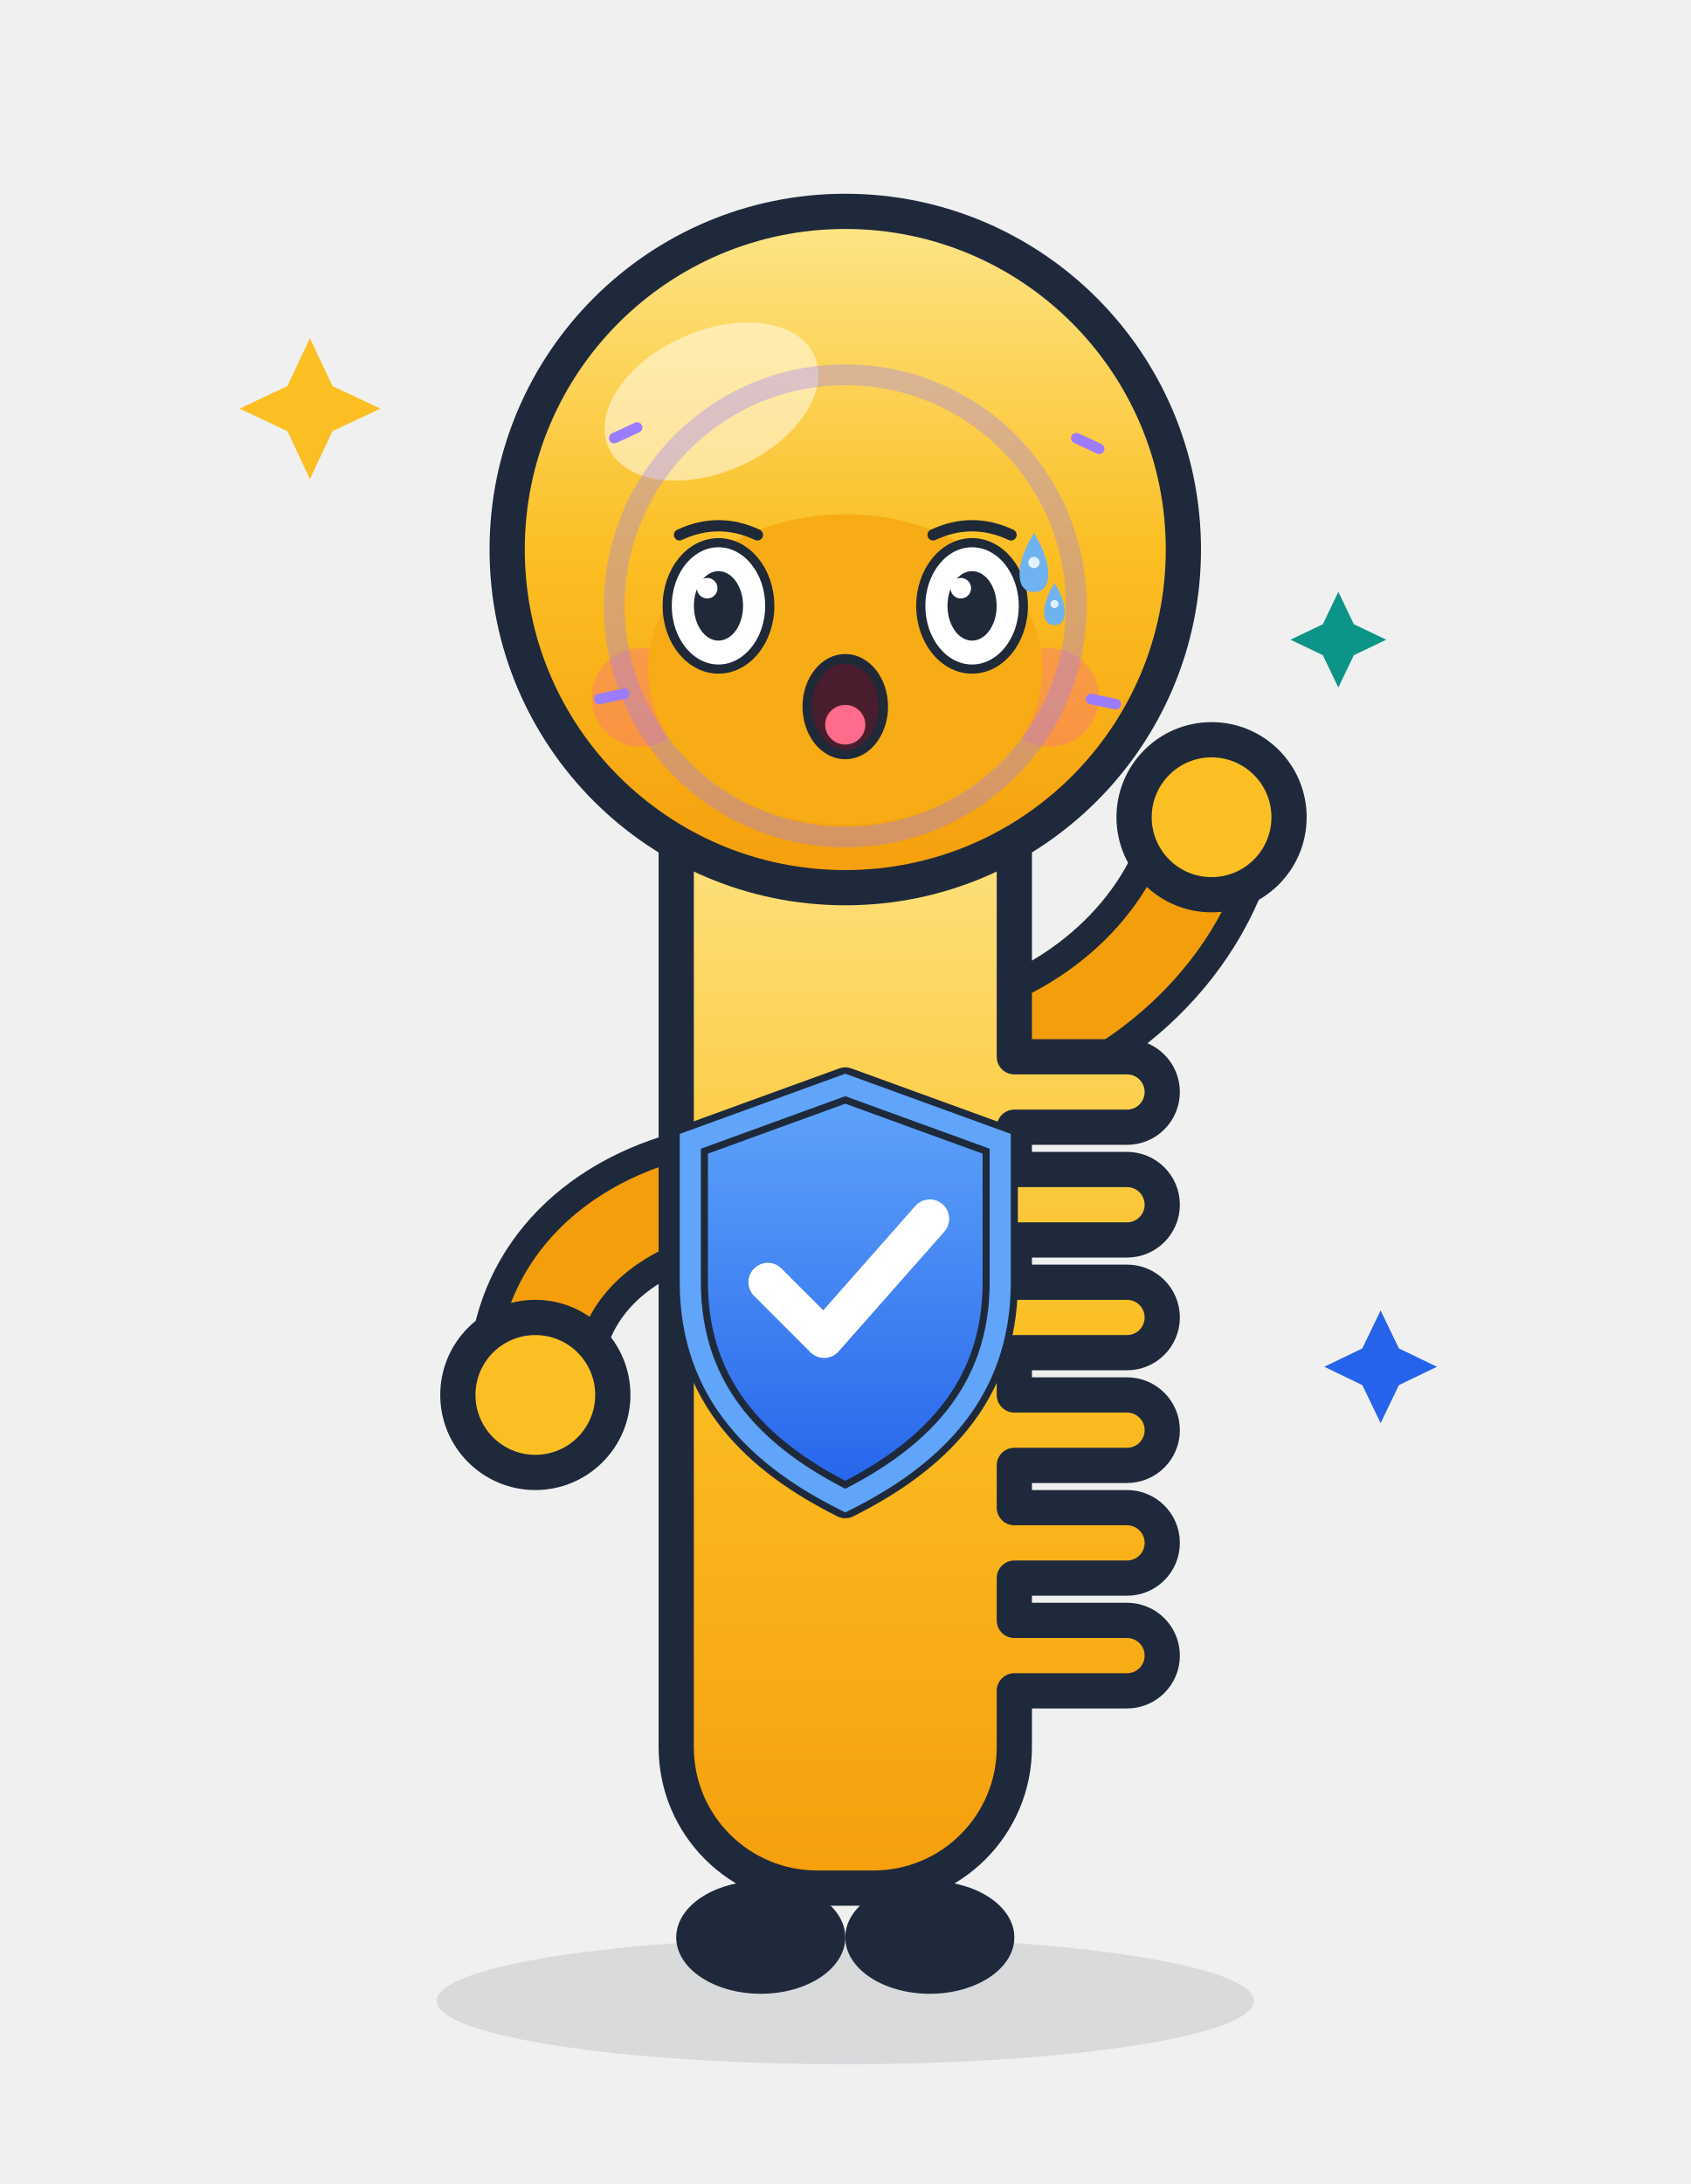
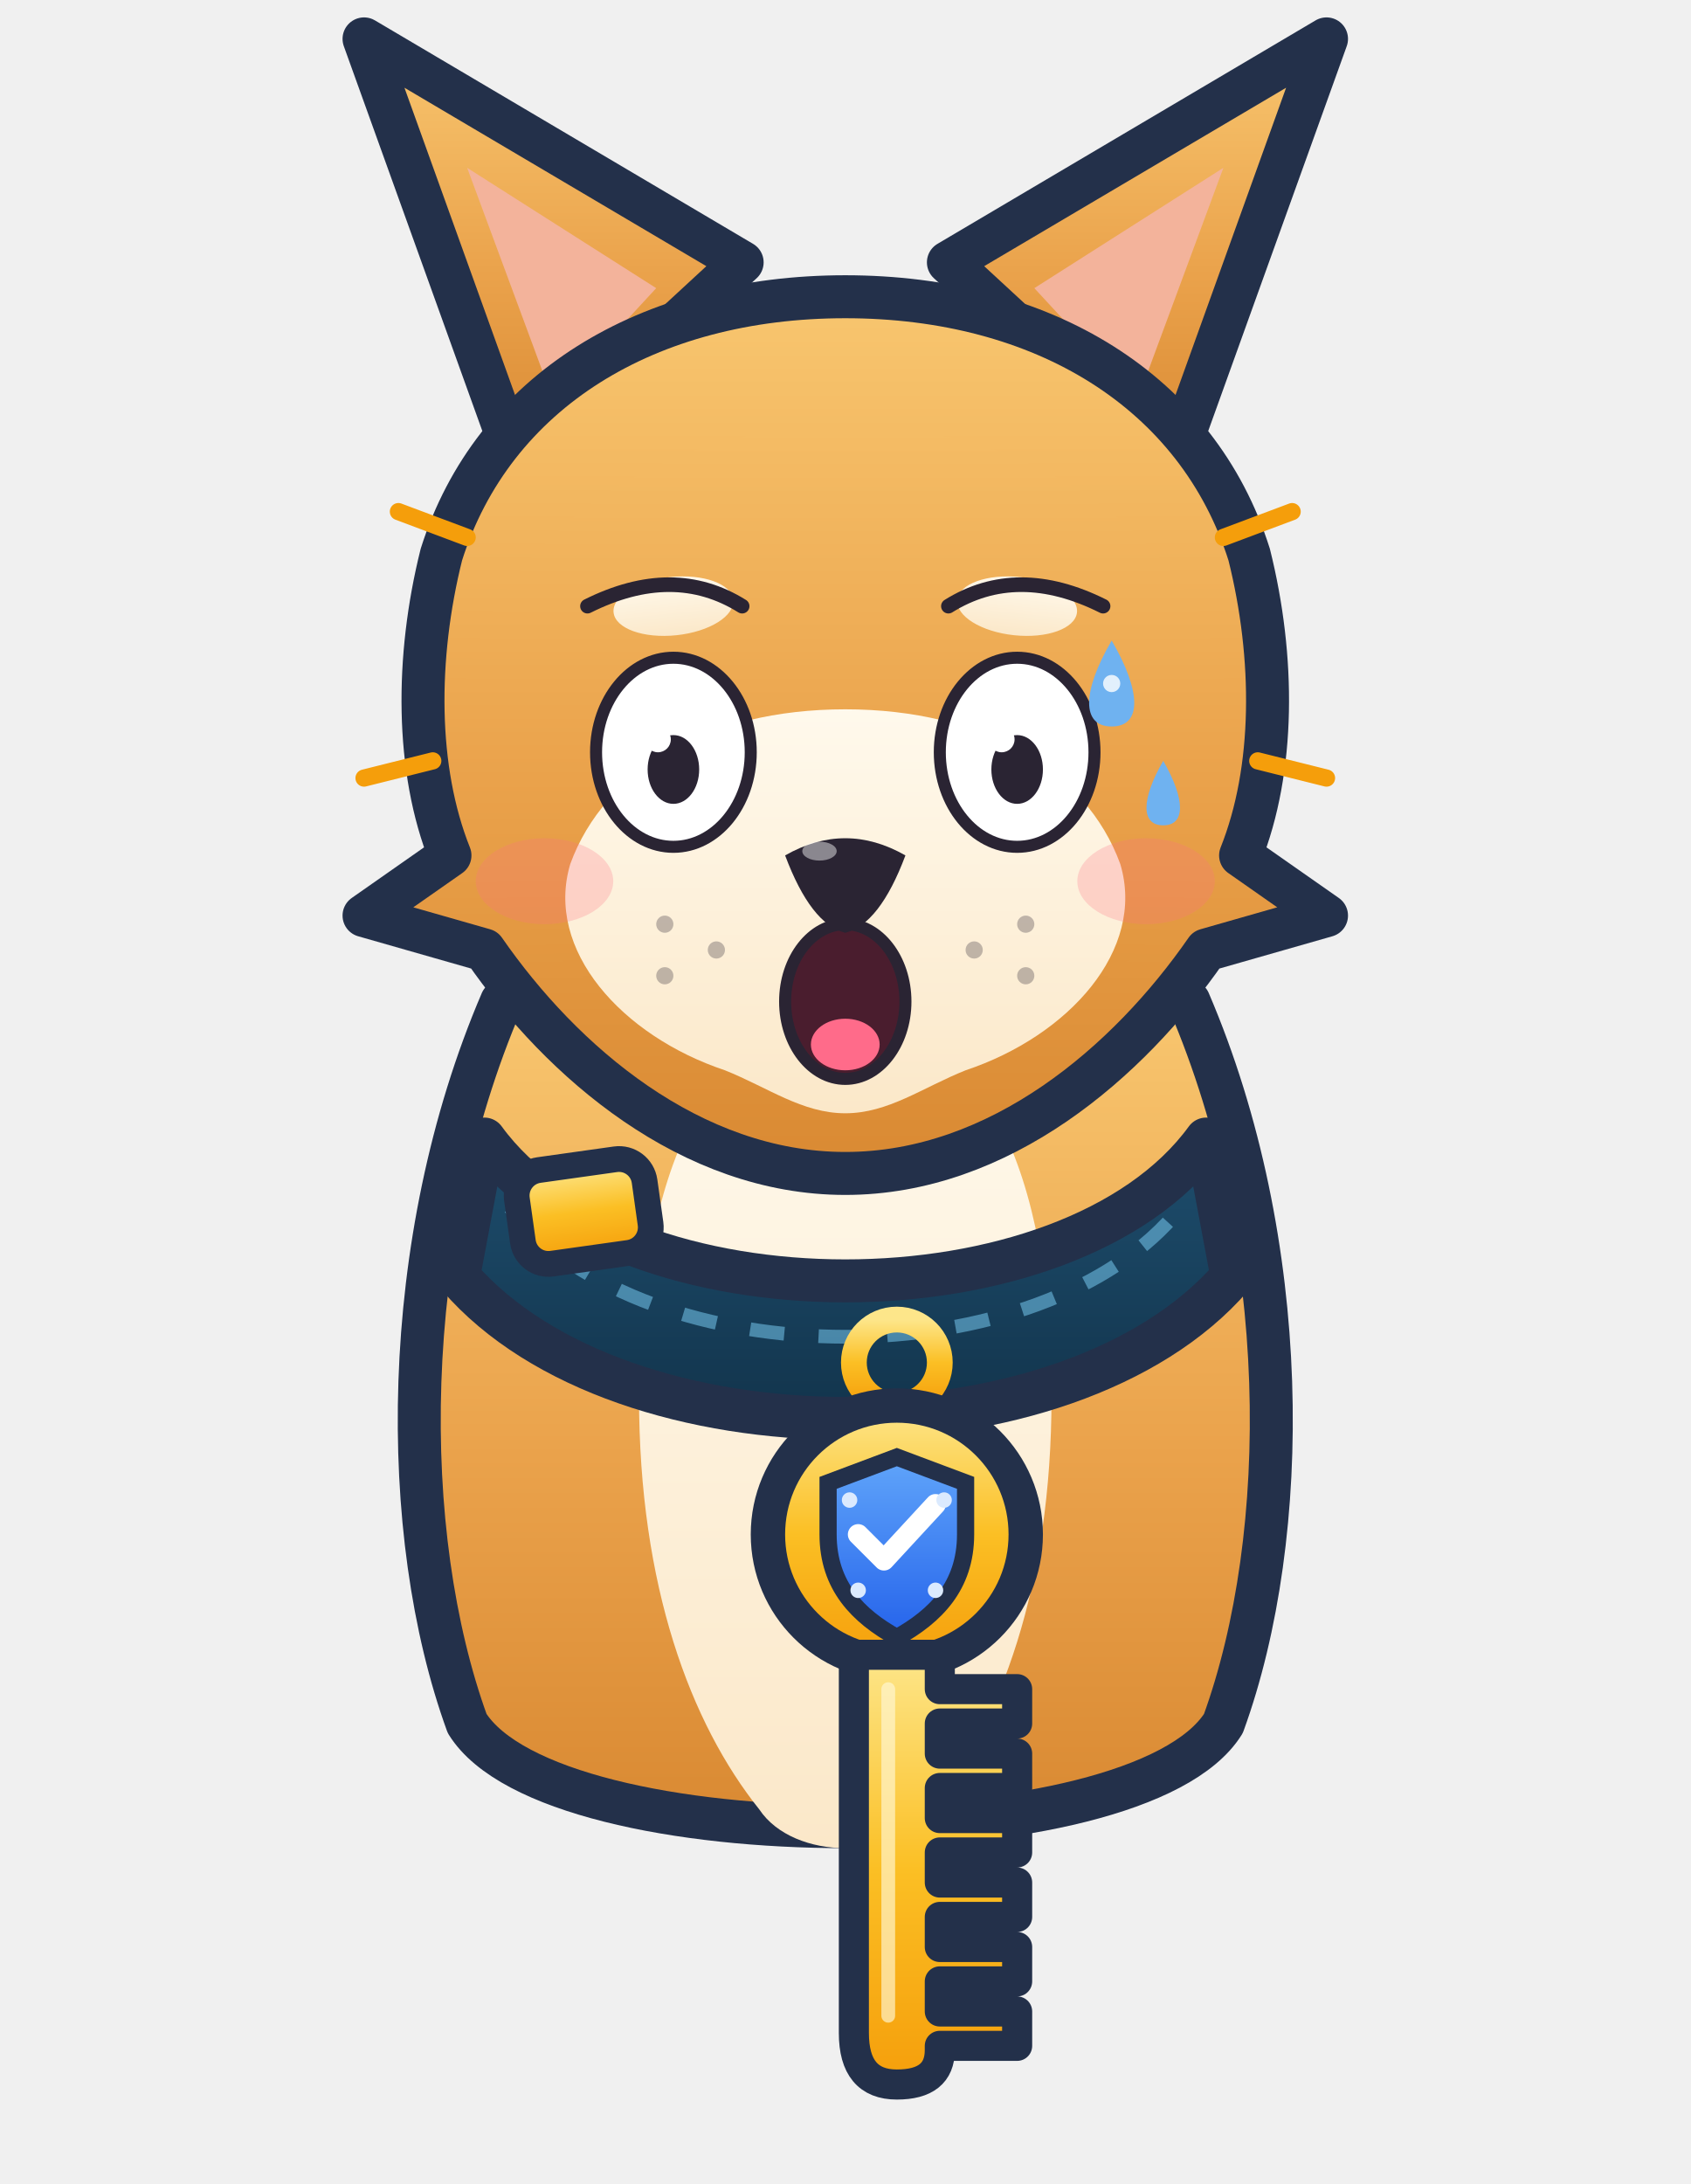
<svg xmlns="http://www.w3.org/2000/svg" viewBox="0 0 240 310" width="240" height="310" role="img" aria-label="钥匙小卫 Kee · 惊恐 Terrified">
-   <style>
- .ex-motion { animation: ex-tremble 0.18s ease-in-out infinite; transform-box: fill-box; transform-origin: 50% 50%; }
+   <style>.ex-motion { animation: ex-bob 3.2s ease-in-out infinite; transform-box: fill-box; transform-origin: 50% 50%; }
.ex-anim-tear { animation: ex-tear 1.8s ease-in infinite; transform-box: fill-box; transform-origin: center; }
.ex-anim-sweat { animation: ex-tear 1.5s ease-in infinite; transform-box: fill-box; transform-origin: center; }
.ex-anim-heart { animation: ex-heart 2.2s ease-out infinite; transform-box: fill-box; transform-origin: center; }
.ex-anim-spark { animation: ex-spark 1.9s ease-in-out infinite; transform-box: fill-box; transform-origin: center; }
.ex-anim-rain { animation: ex-rain 1.4s linear infinite; transform-box: fill-box; transform-origin: center; }
.ex-anim-confetti { animation: ex-confetti 2.4s linear infinite; transform-box: fill-box; transform-origin: center; }
.ex-anim-pulse { animation: ex-pulse 1.6s ease-in-out infinite; transform-box: fill-box; transform-origin: center; }
.ex-anim-knock { animation: ex-knock 0.55s ease-in-out infinite; transform-box: fill-box; transform-origin: center; }
.ex-anim-knockline { animation: ex-knockline 0.55s ease-out infinite; transform-box: fill-box; transform-origin: center; }
.ex-anim-palm { animation: ex-palm 0.9s ease-in-out infinite; transform-box: fill-box; transform-origin: center; }
.ex-anim-steam { animation: ex-steam 1.8s ease-out infinite; transform-box: fill-box; transform-origin: center; }
.ex-anim-shock { animation: ex-shock 0.5s ease-in-out infinite; transform-box: fill-box; transform-origin: center; }
.ex-anim-please { animation: ex-please 1.4s ease-in-out infinite; transform-box: fill-box; transform-origin: center; }
.ex-anim-drift { animation: ex-drift 4.5s ease-in-out infinite; transform-box: fill-box; transform-origin: center; }
- @keyframes ex-tremble { 0%,100% { transform: translate(0,0); } 25% { transform: translate(-2.08px,1.14px); } 50% { transform: translate(2.08px,-1.14px); } 75% { transform: translate(-1.66px,1.14px); } }
+ @keyframes ex-bob { 0%,100% { transform: translateY(0); } 50% { transform: translateY(-2.08px); } }
@keyframes ex-tear { 0% { transform: translateY(0); opacity: 0; } 18% { opacity: 1; } 100% { transform: translateY(8px); opacity: 0; } }
@keyframes ex-heart { 0% { transform: translateY(0) scale(.65); opacity: 0; } 20% { opacity: 1; } 100% { transform: translateY(-11.7px) scale(1.15); opacity: 0; } }
@keyframes ex-spark { 0%,100% { transform: scale(.6) rotate(0deg); opacity: .3; } 50% { transform: scale(1.15) rotate(25deg); opacity: 1; } }
@keyframes ex-rain { 0% { transform: translateY(0); opacity: 0; } 20% { opacity: 1; } 100% { transform: translateY(8px); opacity: 0; } }
@keyframes ex-confetti { 0% { transform: translateY(-4px) rotate(0deg); opacity: 1; } 100% { transform: translateY(14px) rotate(200deg); opacity: 0; } }
@keyframes ex-pulse { 0%,100% { transform: scale(1); opacity: .35; } 50% { transform: scale(1.18); opacity: .7; } }
@keyframes ex-knock { 0%,100% { transform: translateX(3px); } 35% { transform: translateX(0); } }
@keyframes ex-knockline { 0%,100% { transform: scaleX(.6); opacity: .35; } 35% { transform: scaleX(1); opacity: 1; } }
@keyframes ex-palm { 0%,100% { transform: translateY(0) rotate(0deg); } 50% { transform: translateY(-1px) rotate(-4deg); } }
@keyframes ex-steam { 0% { transform: translateY(0); opacity: .7; } 100% { transform: translateY(-7px); opacity: 0; } }
@keyframes ex-shock { 0%,100% { transform: scaleX(.7); opacity: .4; } 50% { transform: scaleX(1.25); opacity: 1; } }
@keyframes ex-please { 0%,100% { transform: translateY(0); } 50% { transform: translateY(-1.5px); } }
@keyframes ex-drift { 0%,100% { transform: translateY(0); } 50% { transform: translateY(-1.5px); } }
@media (prefers-reduced-motion: reduce) {
  .ex-motion, [class*="ex-anim-"] { animation: none !important; }
- }
- </style>
+ }</style>
  <g class="ex-motion ex-terrified">
-     <g class="ex-base">
+     <g transform="translate(120 108) scale(1.22) translate(-120 -100)">
      <defs>
+         <linearGradient id="keeFur" x1="0" y1="0" x2="0" y2="1">
+           <stop offset="0" stop-color="#F8C66F" />
+           <stop offset=".55" stop-color="#EAA24B" />
+           <stop offset="1" stop-color="#D98932" />
+         </linearGradient>
+         <linearGradient id="keeFace" gradientUnits="userSpaceOnUse" x1="0" y1="46" x2="0" y2="148">
+           <stop offset="0" stop-color="#F8C66F" />
+           <stop offset=".55" stop-color="#EAA24B" />
+           <stop offset="1" stop-color="#D98932" />
+         </linearGradient>
+         <linearGradient id="keeCream" x1="0" y1="0" x2="0" y2="1">
+           <stop offset="0" stop-color="#FFF9EC" />
+           <stop offset="1" stop-color="#FBE8C9" />
+         </linearGradient>
        <linearGradient id="keeGold" x1="0" y1="0" x2="0" y2="1">
          <stop offset="0" stop-color="#FDE68A" />
          <stop offset=".5" stop-color="#FBBF24" />
          <stop offset="1" stop-color="#F59E0B" />
        </linearGradient>
        <linearGradient id="keeShield" x1="0" y1="0" x2="0" y2="1">
          <stop offset="0" stop-color="#60A5FA" />
          <stop offset="1" stop-color="#2563EB" />
        </linearGradient>
+         <linearGradient id="keeCollar" x1="0" y1="0" x2="0" y2="1">
+           <stop offset="0" stop-color="#1E4E6E" />
+           <stop offset="1" stop-color="#12344C" />
+         </linearGradient>
      </defs>
-       <ellipse cx="120" cy="284" rx="58" ry="9" fill="#0F172A" opacity=".10" />
-       <g>
-         <ellipse cx="108" cy="275" rx="12" ry="8" fill="#1E293B" />
-         <ellipse cx="132" cy="275" rx="12" ry="8" fill="#1E293B" />
+       <g class="ex-base">
+         <path d="M80 128 C68 156 68 190 76 212 C86 228 154 228 164 212 C172 190 172 156 160 128 Z" fill="url(#keeFur)" stroke="#23304A" stroke-width="5" stroke-linejoin="round" />
+         <path d="M120 130 C104 130 96 148 96 174 C96 196 102 212 110 222 C114 228 126 228 130 222 C138 212 144 196 144 174 C144 148 136 130 120 130 Z" fill="url(#keeCream)" />
+         <path d="M78 144 C94 166 146 166 162 144 L165 160 C146 182 94 182 75 160 Z" fill="url(#keeCollar)" stroke="#23304A" stroke-width="5" stroke-linejoin="round" />
+         <path d="M81 152 C97 172 143 172 159 152" fill="none" stroke="#7DD3FC" stroke-width="1.6" stroke-dasharray="4 4" opacity=".5" />
+         <rect x="82" y="147" width="15" height="11" rx="3" fill="url(#keeGold)" stroke="#23304A" stroke-width="3" transform="rotate(-8 89 152)" />
+         <circle cx="126" cy="170" r="5" fill="none" stroke="url(#keeGold)" stroke-width="3" />
        <g>
-           <path d="M138 150 C154 146 168 134 172 118" fill="none" stroke="#1E293B" stroke-width="19" stroke-linecap="round" />
-           <path d="M138 150 C154 146 168 134 172 118" fill="none" stroke="#F59E0B" stroke-width="11" stroke-linecap="round" />
-           <circle cx="172" cy="116" r="11" fill="#FBBF24" stroke="#1E293B" stroke-width="5" />
+           <circle cx="126" cy="190" r="15" fill="url(#keeGold)" stroke="#23304A" stroke-width="4" />
+           <path d="M126 181 L134 184 V190 C134 196 130.5 199.5 126 202 C121.5 199.5 118 196 118 190 V184 Z" fill="url(#keeShield)" stroke="#23304A" stroke-width="2" />
+           <path d="M121.5 190 L124.5 193 L130.5 186.5" fill="none" stroke="#FFFFFF" stroke-width="2.4" stroke-linecap="round" stroke-linejoin="round" />
+           <circle cx="120.5" cy="186" r=".9" fill="#DBEAFE" />
+           <circle cx="131.5" cy="186" r=".9" fill="#DBEAFE" />
+           <circle cx="121.5" cy="196.5" r=".9" fill="#DBEAFE" />
+           <circle cx="130.5" cy="196.5" r=".9" fill="#DBEAFE" />
+           <path d="M121 204 L121 248 Q121 254 126 254 Q131 254 131 250                  L131 249.5 L140 249.5 L140 245.5 L131 245.5                  L131 242 L140 242 L140 238 L131 238                  L131 234.5 L140 234.5 L140 230.5 L131 230.5                  L131 227 L140 227 L140 223 L131 223                  L131 219.5 L140 219.5 L140 215.5 L131 215.5                  L131 212 L140 212 L140 208 L131 208                  L131 204 Z" fill="url(#keeGold)" stroke="#23304A" stroke-width="3.5" stroke-linejoin="round" />
+           <path d="M125 208 V246" stroke="#FFF7D6" stroke-width="1.6" stroke-linecap="round" opacity=".65" />
        </g>
-         <path d="M98 170 C84 174 76 184 76 196" fill="none" stroke="#1E293B" stroke-width="19" stroke-linecap="round" />
-         <path d="M98 170 C84 174 76 184 76 196" fill="none" stroke="#F59E0B" stroke-width="11" stroke-linecap="round" />
-         <circle cx="76" cy="198" r="11" fill="#FBBF24" stroke="#1E293B" stroke-width="5" />
-         <path d="M96 110 H144 V150 h16 a5 5 0 0 1 0 10 h-16 V166 h16 a5 5 0 0 1 0 10 h-16 V182 h16 a5 5 0 0 1 0 10 h-16 V198 h16 a5 5 0 0 1 0 10 h-16 V214 h16 a5 5 0 0 1 0 10 h-16 V230 h16 a5 5 0 0 1 0 10 h-16 V248 a20 20 0 0 1 -20 20 H116 a20 20 0 0 1 -20 -20 Z" fill="url(#keeGold)" stroke="#1E293B" stroke-width="5" stroke-linejoin="round" />
-         <path d="M120 154 L142 162 V182 C142 198 132 207 120 213 C108 207 98 198 98 182 V162 Z" fill="url(#keeShield)" stroke="#1E293B" stroke-width="5" stroke-linejoin="round" />
-         <path d="M109 182 l8 8 l15 -17" fill="none" stroke="#FFFFFF" stroke-width="5.5" stroke-linecap="round" stroke-linejoin="round" />
-         <g transform="translate(120 182)">
-           <path d="M0 -28 L22 -20 V0 C22 16 12 25 0 31 C-12 25 -22 16 -22 0 V-20 Z" fill="none" stroke="#60A5FA" stroke-width="3">
-         
-         
-       </path>
+         <path d="M82 66 L64 16 L108 42 Z" fill="url(#keeFur)" stroke="#23304A" stroke-width="5" stroke-linejoin="round" />
+         <path d="M158 66 L176 16 L132 42 Z" fill="url(#keeFur)" stroke="#23304A" stroke-width="5" stroke-linejoin="round" />
+         <path d="M86 58 L76 31 L98 45 Z" fill="#F3B39B" />
+         <path d="M154 58 L164 31 L142 45 Z" fill="#F3B39B" />
+         <path d="M120 46 C97 46 79 57 73 76 C70 88 70 101 74 111 L64 118 L78 122 C87 135 102 148 120 148 C138 148 153 135 162 122 L176 118 L166 111 C170 101 170 88 167 76 C161 57 143 46 120 46 Z" fill="url(#keeFur)" stroke="#23304A" stroke-width="5" stroke-linejoin="round" />
+       </g>
+       <g class="ex-face">
+         <ellipse cx="120" cy="98" rx="45" ry="37" fill="url(#keeFace)" />
+         <path d="M120 94 C104 94 92 101 88 112 C85 122 94 132 106 136 C111 138 115 141 120 141 C125 141 129 138 134 136 C146 132 155 122 152 112 C148 101 136 94 120 94 Z" fill="url(#keeCream)" />
+         <ellipse cx="100" cy="82" rx="7" ry="3.4" fill="url(#keeCream)" transform="rotate(-6 100 82)" />
+         <ellipse cx="140" cy="82" rx="7" ry="3.4" fill="url(#keeCream)" transform="rotate(6 140 82)" />
+         <path d="M90 82 Q100 77 108 82" fill="none" stroke="#2A2433" stroke-width="1.7" stroke-linecap="round" />
+         <path d="M150 82 Q140 77 132 82" fill="none" stroke="#2A2433" stroke-width="1.7" stroke-linecap="round" />
+         <ellipse cx="100" cy="99" rx="9" ry="11" fill="#FFFFFF" stroke="#2A2433" stroke-width="1.4" />
+         <ellipse cx="100" cy="101" rx="3" ry="4" fill="#2A2433" />
+         <circle cx="98.2" cy="97.5" r="1.5" fill="#FFFFFF" />
+         <ellipse cx="140" cy="99" rx="9" ry="11" fill="#FFFFFF" stroke="#2A2433" stroke-width="1.4" />
+         <ellipse cx="140" cy="101" rx="3" ry="4" fill="#2A2433" />
+         <circle cx="138.2" cy="97.5" r="1.5" fill="#FFFFFF" />
+         <ellipse cx="120" cy="128" rx="7" ry="9" fill="#4A1D2E" stroke="#2A2433" stroke-width="1.4" />
+         <ellipse cx="120" cy="133" rx="4" ry="3" fill="#FF6B8A" />
+         <path d="M113 111 Q120 107 127 111 Q124 119 120 120 Q116 119 113 111 Z" fill="#2A2433" />
+         <ellipse cx="117" cy="110.5" rx="2" ry="1.1" fill="#FFFFFF" opacity=".45" />
+         <g fill="#2A2433" opacity=".3">
+           <circle cx="99" cy="119" r="1" />
+           <circle cx="105" cy="122" r="1" />
+           <circle cx="99" cy="125" r="1" />
+           <circle cx="141" cy="119" r="1" />
+           <circle cx="135" cy="122" r="1" />
+           <circle cx="141" cy="125" r="1" />
        </g>
-         <circle cx="120" cy="78" r="48" fill="url(#keeGold)" stroke="#1E293B" stroke-width="5" />
-         <ellipse cx="101" cy="57" rx="16" ry="10" fill="#FFFBEB" opacity=".55" transform="rotate(-24 101 57)" />
-         <ellipse cx="102" cy="86" rx="6" ry="7.5" fill="#1F2937">
-       
-     </ellipse>
-         <ellipse cx="138" cy="86" rx="6" ry="7.5" fill="#1F2937">
-       
-     </ellipse>
-         <circle cx="104" cy="83" r="2.2" fill="#FFFFFF" />
-         <circle cx="140" cy="83" r="2.2" fill="#FFFFFF" />
-         <circle cx="91" cy="99" r="7" fill="#FB7185" opacity=".4" />
-         <circle cx="149" cy="99" r="7" fill="#FB7185" opacity=".4" />
-         <path d="M108 97 q12 14 24 0" fill="none" stroke="#1F2937" stroke-width="4.5" stroke-linecap="round" />
-       </g>
-       <path d="M44 48 l3.2 6.8 6.8 3.2 -6.8 3.2 -3.2 6.8 -3.2 -6.8 -6.8 -3.2 6.8 -3.2 z" fill="#FBBF24">
-     
-   </path>
-       <path d="M196 186 l2.6 5.4 5.4 2.6 -5.4 2.6 -2.6 5.4 -2.6 -5.4 -5.4 -2.6 5.4 -2.6 z" fill="#2563EB">
-     
-   </path>
-       <path d="M190 84 l2.2 4.6 4.6 2.2 -4.6 2.2 -2.2 4.6 -2.2 -4.6 -4.6 -2.2 4.6 -2.2 z" fill="#0D9488">
-     
-   </path>
-     </g>
-     <g class="ex-face">
-       <ellipse cx="120" cy="95" rx="28" ry="22" fill="#F7AC15" />
-       <path d="M 96.47,75.92 Q 102,73.33 107.53,75.92" fill="none" stroke="#1F2937" stroke-width="1.6" stroke-linecap="round" />
-       <path d="M 132.47,75.92 Q 138,73.33 143.53,75.92" fill="none" stroke="#1F2937" stroke-width="1.6" stroke-linecap="round" />
-       <ellipse cx="102" cy="86" rx="7.28" ry="8.97" fill="#FFFFFF" stroke="#1F2937" stroke-width="1.3" />
-       <ellipse cx="102" cy="86" rx="3.49" ry="4.93" fill="#1F2937" />
-       <circle cx="100.4" cy="83.49" r="1.46" fill="#FFFFFF" />
-       <ellipse cx="138" cy="86" rx="7.28" ry="8.97" fill="#FFFFFF" stroke="#1F2937" stroke-width="1.3" />
-       <ellipse cx="138" cy="86" rx="3.49" ry="4.93" fill="#1F2937" />
-       <circle cx="136.4" cy="83.49" r="1.46" fill="#FFFFFF" />
-       <ellipse cx="120" cy="100.3" rx="5.39" ry="6.79" fill="#4A1D2E" stroke="#1F2937" stroke-width="1.36" />
-       <ellipse cx="120" cy="102.87" rx="2.85" ry="2.81" fill="#FF6B8A" />
-       <g transform="translate(0 0)">
-         <path class="ex-anim-sweat" style="animation-delay:0.2s" d="M 146.78,75.67 C 149.5,80.03 149.5,84.04 146.78,84.04 C 144.05,84.04 144.05,80.03 146.78,75.67 Z" fill="#6FB2F0" />
-         <circle cx="146.78" cy="79.85" r="0.8" fill="#FFFFFF" opacity=".8" />
-       </g>
-       <g transform="translate(0 0)">
-         <path class="ex-anim-sweat" style="animation-delay:0.2s" d="M 149.7,82.75 C 151.65,85.87 151.65,88.73 149.7,88.73 C 147.75,88.73 147.75,85.87 149.7,82.75 Z" fill="#6FB2F0" />
-         <circle cx="149.7" cy="85.74" r="0.57" fill="#FFFFFF" opacity=".8" />
-       </g>
-       <circle class="ex-anim-pulse" cx="120" cy="86" r="32.8" fill="none" stroke="#9B7BFF" stroke-width="2.95" opacity=".35" />
-       <g transform="translate(87.2 62.19) rotate(-25)">
-         <path class="ex-anim-shock" style="animation-delay:0.0s" d="M 0 0 L 3.58 0" stroke="#9B7BFF" stroke-width="1.5" stroke-linecap="round" />
-       </g>
-       <g transform="translate(152.8 62.19) rotate(25)">
-         <path class="ex-anim-shock" style="animation-delay:0.08s" d="M 0 0 L 3.58 0" stroke="#9B7BFF" stroke-width="1.5" stroke-linecap="round" />
-       </g>
-       <g transform="translate(85.09 99.22) rotate(-12)">
-         <path class="ex-anim-shock" style="animation-delay:0.16s" d="M 0 0 L 3.58 0" stroke="#9B7BFF" stroke-width="1.5" stroke-linecap="round" />
-       </g>
-       <g transform="translate(154.91 99.22) rotate(12)">
-         <path class="ex-anim-shock" style="animation-delay:0.24s" d="M 0 0 L 3.58 0" stroke="#9B7BFF" stroke-width="1.5" stroke-linecap="round" />
+         <ellipse cx="85" cy="114" rx="8" ry="5" fill="#FB7185" opacity=".25" />
+         <ellipse cx="155" cy="114" rx="8" ry="5" fill="#FB7185" opacity=".25" />
+         <g transform="translate(151 86)">
+           <path class="ex-anim-sweat" style="animation-delay:.2s" d="M0 0 C3.5 6 3.5 10 0 10 C-3.5 10 -3.5 6 0 0 Z" fill="#6FB2F0" />
+           <circle cx="0" cy="5" r="1" fill="#FFFFFF" opacity=".8" />
+         </g>
+         <g transform="translate(157 100)">
+           <path class="ex-anim-sweat" style="animation-delay:.5s" d="M0 0 C2.6 4.5 2.6 7.5 0 7.5 C-2.6 7.5 -2.6 4.5 0 0 Z" fill="#6FB2F0" />
+         </g>
+         <g transform="translate(76 74)">
+           <path class="ex-anim-shock" d="M0 0 L-8 -3" stroke="#F59E0B" stroke-width="2" stroke-linecap="round" />
+         </g>
+         <g transform="translate(164 74)">
+           <path class="ex-anim-shock" d="M0 0 L8 -3" stroke="#F59E0B" stroke-width="2" stroke-linecap="round" />
+         </g>
+         <g transform="translate(72 100)">
+           <path class="ex-anim-shock" style="animation-delay:.2s" d="M0 0 L-8 2" stroke="#F59E0B" stroke-width="2" stroke-linecap="round" />
+         </g>
+         <g transform="translate(168 100)">
+           <path class="ex-anim-shock" style="animation-delay:.2s" d="M0 0 L8 2" stroke="#F59E0B" stroke-width="2" stroke-linecap="round" />
+         </g>
      </g>
    </g>
  </g>
</svg>
